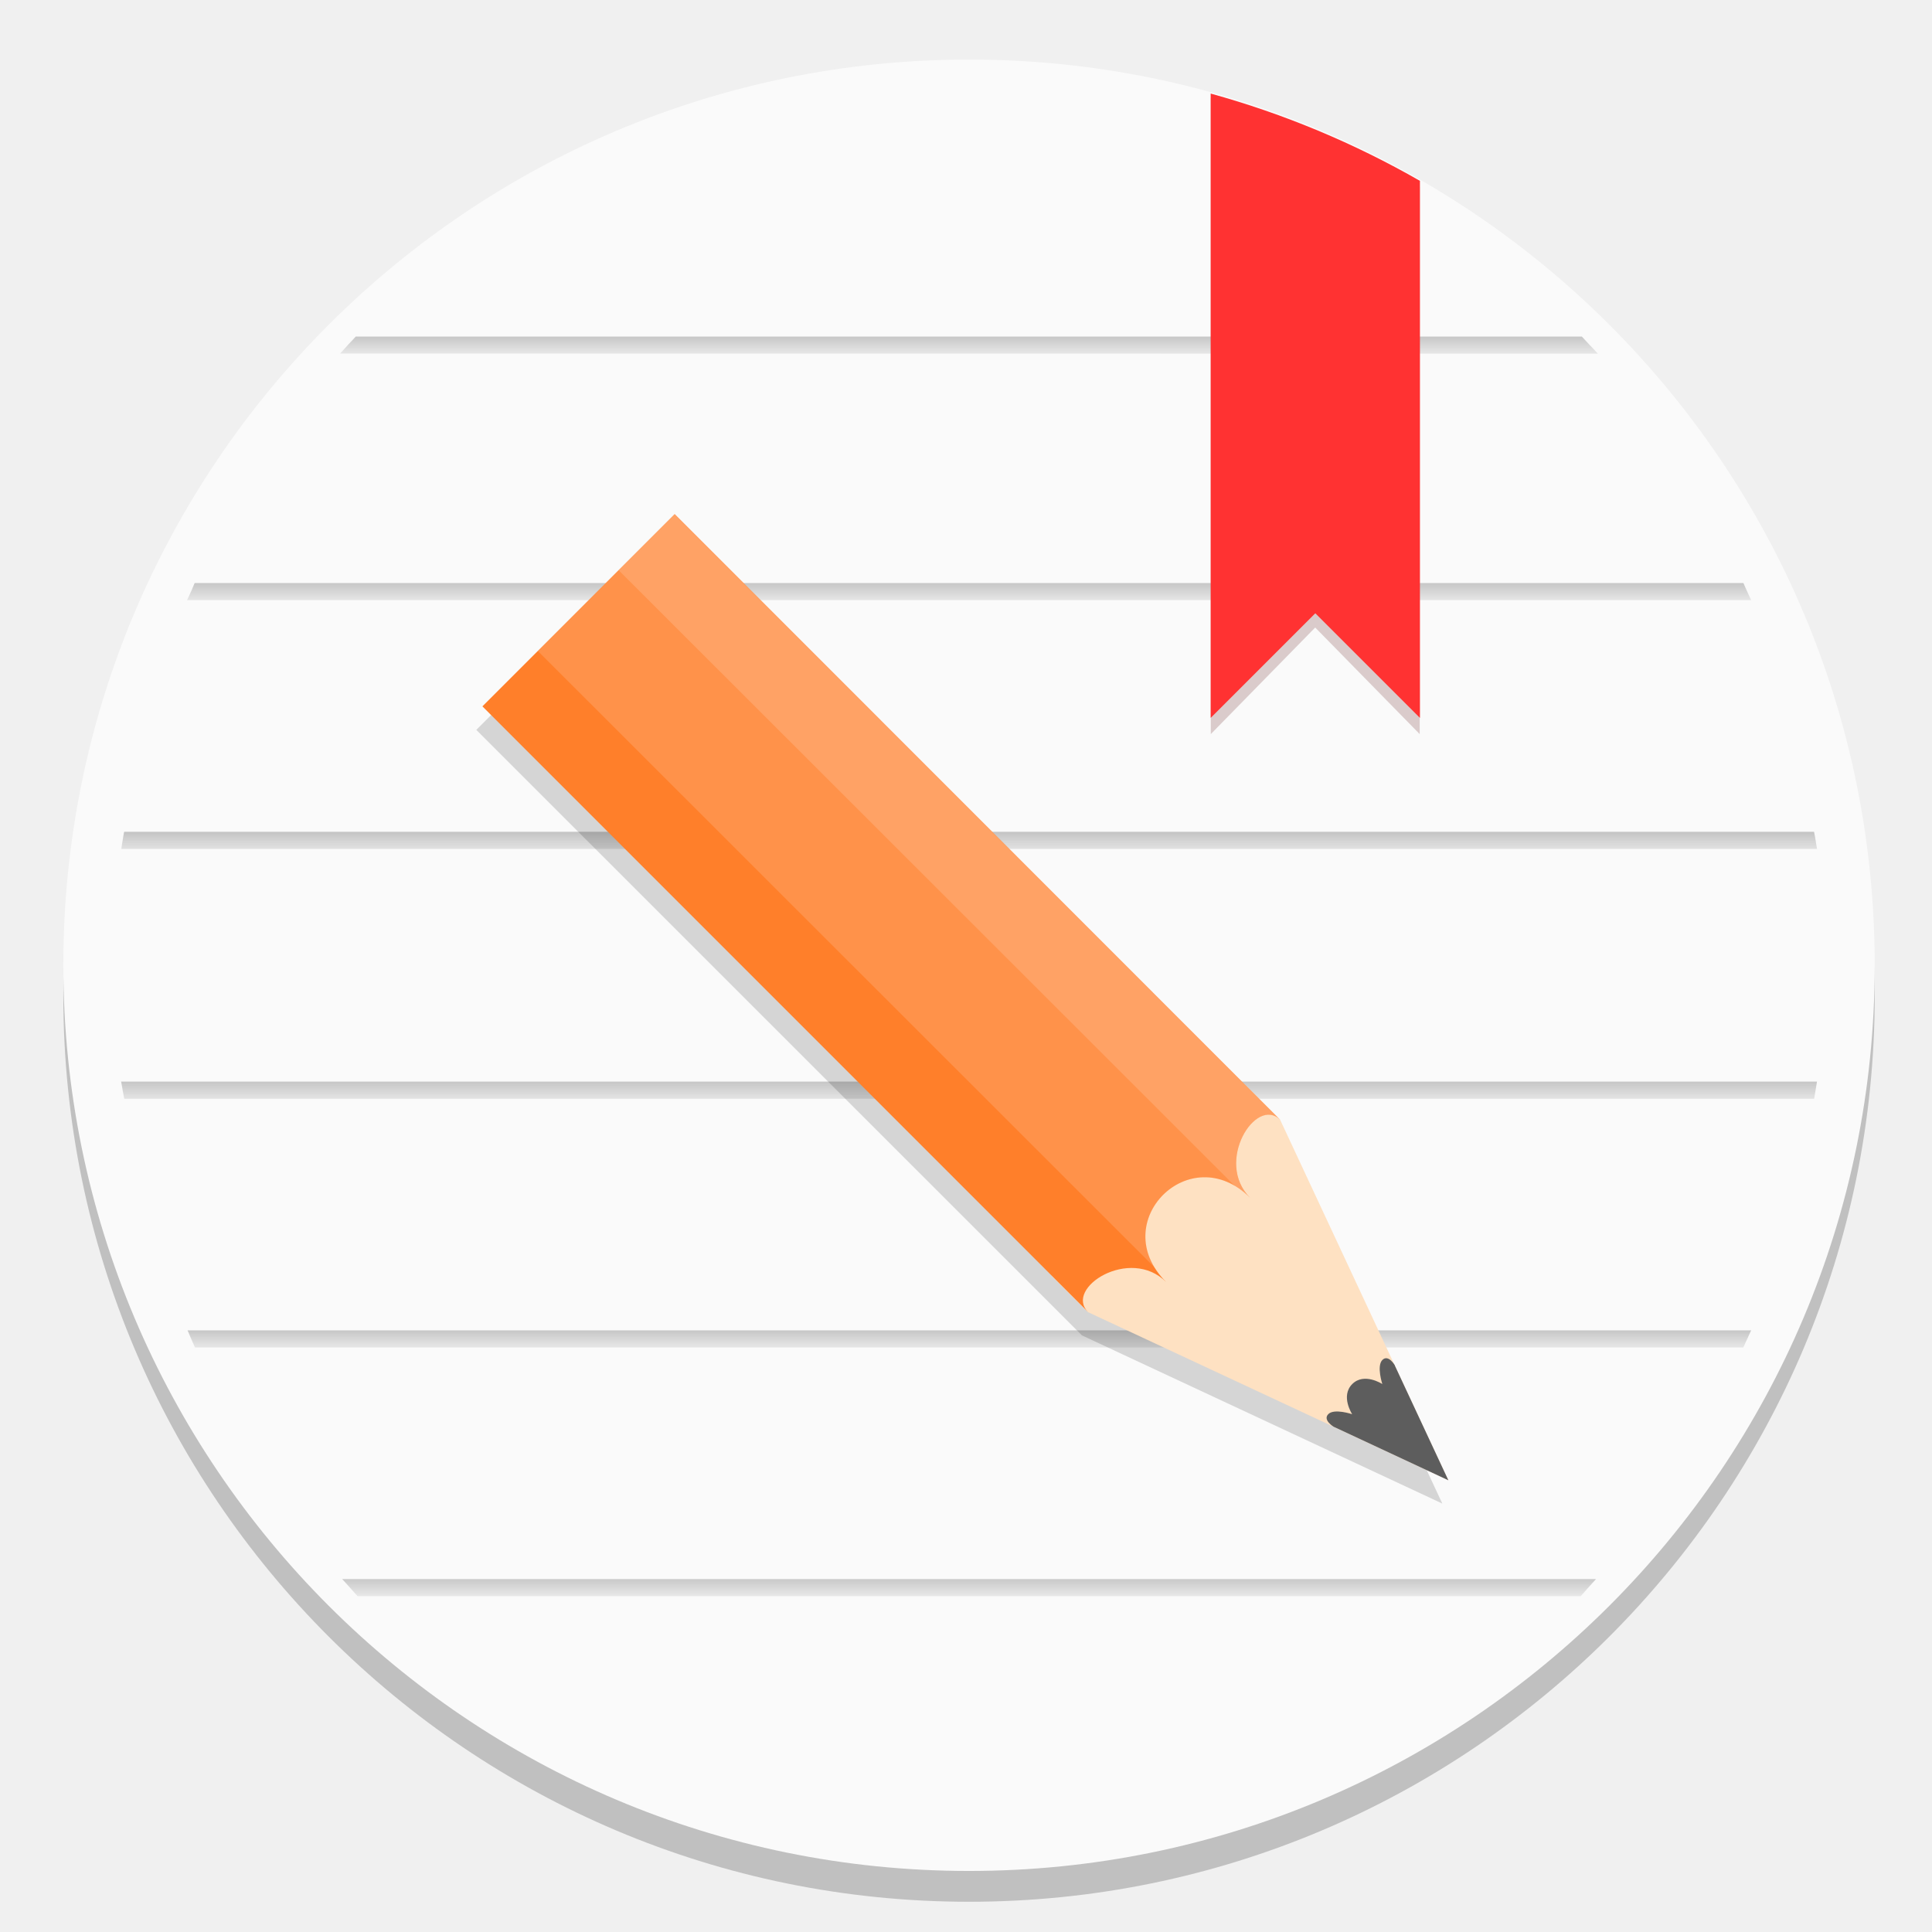
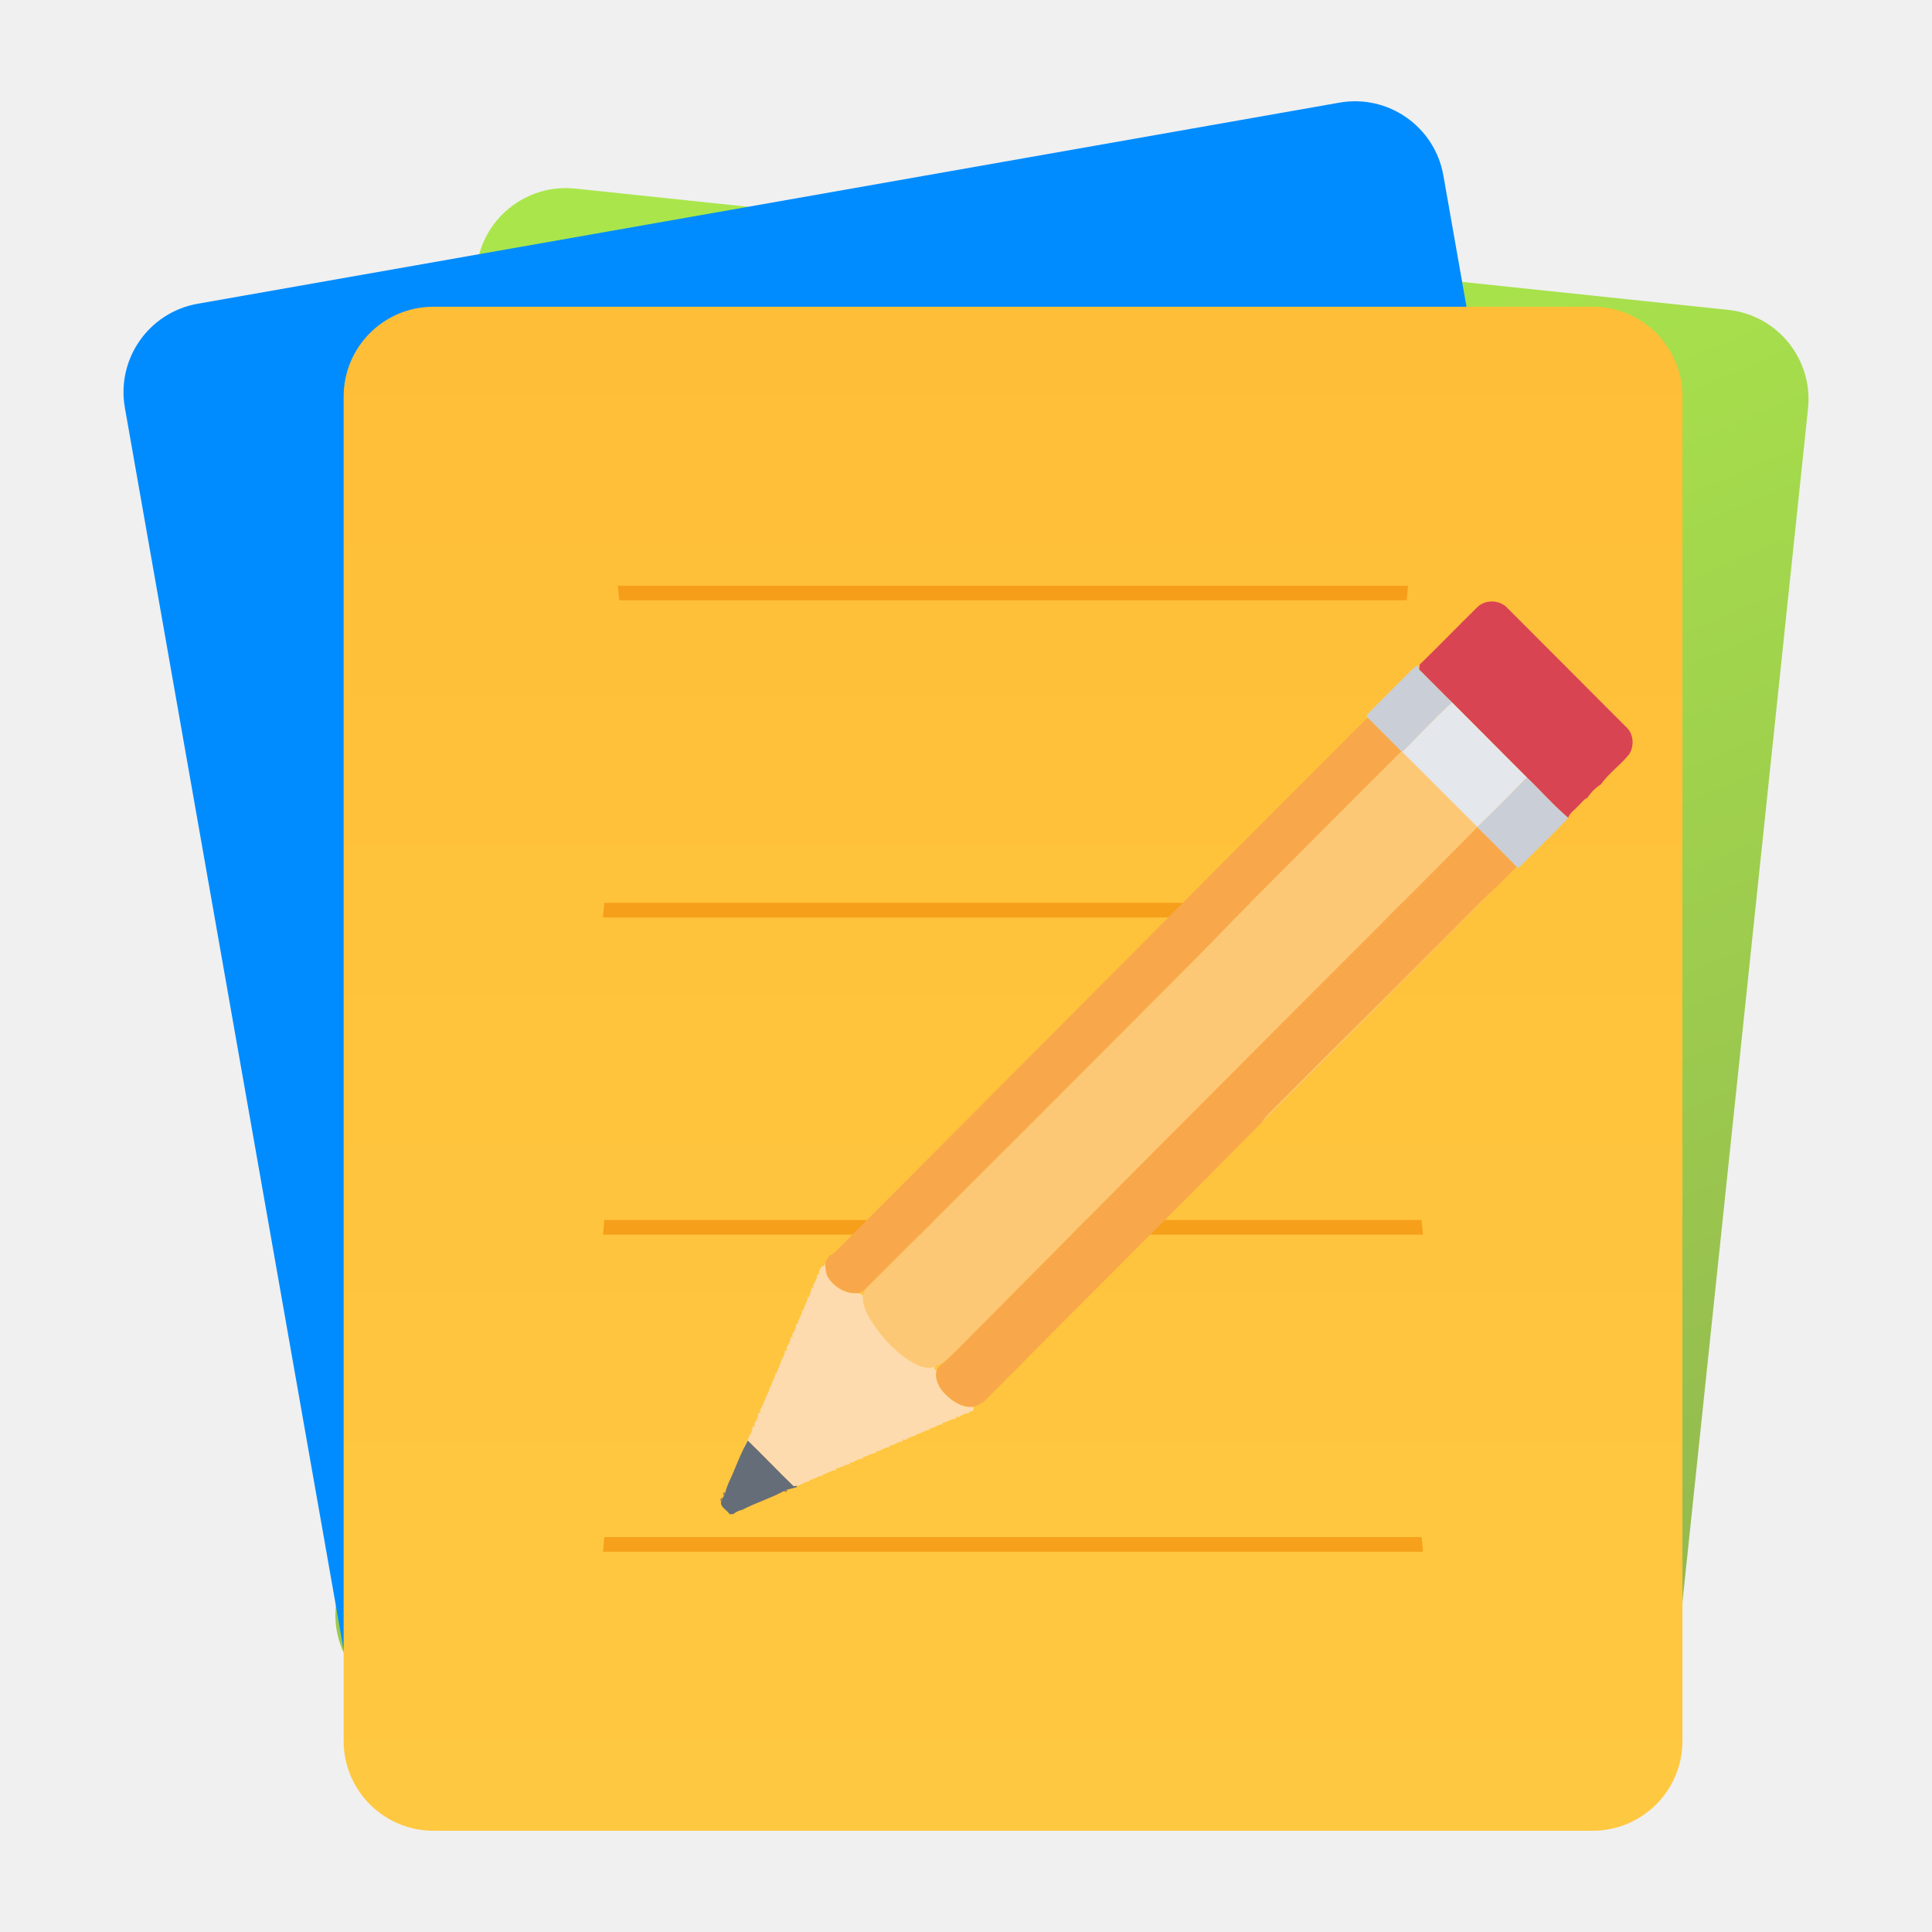
- <svg xmlns="http://www.w3.org/2000/svg" xmlns:xlink="http://www.w3.org/1999/xlink" width="64" height="64" version="1.1" viewBox="0 0 16.933 16.933">
+ <svg xmlns="http://www.w3.org/2000/svg" width="64" height="64" version="1.1" viewBox="0 0 16.933 16.933">
  <defs>
-     <linearGradient id="f" x1="10.798" x2="10.798" y1="282.88" y2="283.29" gradientTransform="matrix(1.0543 0 0 .55499 -3.3237 -154.08)" gradientUnits="userSpaceOnUse" xlink:href="#a" />
-     <linearGradient id="a">
-       <stop stop-color="#969696" offset="0" />
-       <stop stop-color="#e6e6e6" stop-opacity=".902" offset="1" />
+     <linearGradient id="linearGradient1197" x1="98.983" x2="105.37" y1="73.783" y2="85.196" gradientUnits="userSpaceOnUse">
+       <stop stop-color="#aae64b" offset="0" />
+       <stop stop-color="#91b450" offset="1" />
    </linearGradient>
-     <linearGradient id="g" x1="8.817" x2="8.817" y1="293.7" y2="294.12" gradientTransform="matrix(.94579 0 0 .555 .28524 -149.21)" gradientUnits="userSpaceOnUse" xlink:href="#a" />
-     <linearGradient id="e" x1="7.998" x2="7.998" y1="284.98" y2="285.41" gradientTransform="matrix(.94579 0 0 .555 .49316 -153.09)" gradientUnits="userSpaceOnUse" xlink:href="#a" />
-     <linearGradient id="d" x1="8.764" x2="8.764" y1="287.18" y2="287.64" gradientTransform="matrix(.94579 0 0 .555 .48658 -152.12)" gradientUnits="userSpaceOnUse" xlink:href="#a" />
-     <linearGradient id="c" x1="8.318" x2="8.318" y1="289.36" y2="289.81" gradientTransform="matrix(.94579 0 0 .555 .46856 -151.15)" gradientUnits="userSpaceOnUse" xlink:href="#a" />
-     <linearGradient id="b" x1="8.255" x2="8.255" y1="291.55" y2="291.96" gradientTransform="matrix(.94579 0 0 .55502 .57869 -150.19)" gradientUnits="userSpaceOnUse" xlink:href="#a" />
+     <linearGradient id="linearGradient1213" x1="67.49" x2="77.392" y1="103.59" y2="97.918" gradientTransform="translate(195.07,46.371)" gradientUnits="userSpaceOnUse">
+       <stop stop-color="#008cff" offset="0" />
+       <stop stop-color="#00c8ff" offset="1" />
+     </linearGradient>
+     <linearGradient id="linearGradient1221" x1="90.806" x2="90.806" y1="95.918" y2="83.477" gradientUnits="userSpaceOnUse">
+       <stop stop-color="#ffc841" offset="0" />
+       <stop stop-color="#ffbe37" offset="1" />
+     </linearGradient>
+     <style type="text/css" />
  </defs>
-   <circle cx="8.493" cy="8.73" r="7.938" opacity=".2" stroke-width=".14" />
-   <circle cx="8.493" cy="8.46" r="7.938" fill="#fafafa" style="paint-order:normal" />
-   <path d="m3.118 2.95c-0.042 0.044-0.079 0.084-0.137 0.149l11.024 9.8e-4c-0.059-0.061-0.086-0.092-0.141-0.15z" fill="url(#f)" opacity=".6" style="paint-order:normal" />
-   <path d="m2.999 13.84c0.049 0.052 0.081 0.091 0.135 0.15h10.72c0.05-0.056 0.075-0.086 0.134-0.15z" fill="url(#g)" opacity=".6" style="paint-order:normal" />
-   <path d="m1.706 5.11c-0.022 0.052-0.037 0.089-0.066 0.15h13.708c-0.024-0.05-0.046-0.101-0.068-0.15z" fill="url(#e)" opacity=".6" style="paint-order:normal" />
-   <path d="m1.088 7.29c-0.01 0.049-0.016 0.1-0.025 0.15h14.862c-0.009-0.05-0.015-0.101-0.026-0.15z" fill="url(#d)" opacity=".6" style="paint-order:normal" />
-   <path d="m1.062 9.48c0.009 0.05 0.017 0.1 0.027 0.15h14.811c0.009-0.054 0.017-0.097 0.025-0.15z" fill="url(#c)" opacity=".6" style="paint-order:normal" />
-   <path d="m1.644 11.66c0.022 0.053 0.04 0.093 0.065 0.15h13.57c0.023-0.051 0.037-0.08 0.069-0.15z" fill="url(#b)" opacity=".6" style="paint-order:normal" />
-   <path d="m10.612 0.86v5.574l0.915-0.934 0.916 0.934v-4.795a7.926 8.085 0 0 0-1.831-0.779z" fill="#500000" fill-opacity=".935" opacity=".2" style="paint-order:normal" />
-   <path d="m10.611 0.82v5.472l0.917-0.917 0.917 0.917v-4.707a7.938 7.938 0 0 0-1.834-0.765z" fill="#ff3232" style="paint-order:normal" />
  <circle cx="-330.35" cy="-328.38" r="0" fill="#5e4aa6" stroke-width=".265" />
-   <g transform="translate(-.058901 .27387)">
-     <path d="m5.918 4.437 5.308 5.308 1.004 2.152c3.1e-5 5.4e-5 1e-3 0.002 1e-3 0.002l0.469 1.005h-5.29e-4l-1.004-0.469-2.154-1.005-0.316-0.316-4.992-4.991 1.685-1.685z" opacity=".15" stroke-width=".078" />
-     <g stroke-width=".078">
-       <path d="m9.594 11.226 3.159 1.474-1.474-3.159-0.316-0.316-1.685 1.685z" fill="#fee1c2" />
-       <path d="m12.284 11.695 0.469 1.005-1.005-0.469s-0.099-0.059-0.047-0.111c0.052-0.052 0.209 0.001 0.209 0.001s-0.104-0.159 3.6e-4 -0.264 0.264-3.6e-4 0.264-3.6e-4 -0.052-0.158 2e-4 -0.211c0.053-0.053 0.11 0.048 0.11 0.048z" color="#000000" fill="#5d5d5d" />
-       <path d="m11.279 9.541c-0.211-0.211-0.579 0.369-0.263 0.684-0.526-0.526-1.264 0.211-0.737 0.737-0.316-0.316-0.895 0.053-0.684 0.263l-5.308-5.308 1.685-1.685z" fill="#ff7f2a" />
+   <g transform="translate(-.081402 -.10827)">
+     <circle cx="-330.35" cy="-328.38" r="0" fill="#5e4aa6" stroke-width=".265" />
+     <g transform="matrix(1.0519,0,0,1.0519,-86.375,-84.877)">
+       <rect transform="rotate(6.006)" x="94.376" y="72.81" width="11.155" height="12.698" ry=".748" fill="url(#linearGradient1197)" style="paint-order:stroke fill markers" />
+       <rect transform="rotate(-9.9896)" x="67.365" y="96.603" width="11.155" height="12.698" ry=".748" fill="url(#linearGradient1213)" style="paint-order:stroke fill markers" />
+       <rect x="85.054" y="83.348" width="11.155" height="12.698" ry=".748" fill="url(#linearGradient1221)" style="paint-order:stroke fill markers" />
+       <g transform="matrix(.75972 0 0 1.34 84.198 79.019)" fill="#f08705">
+         <path d="m3.986 6.937c-0.006 0.03-0.009 0.06-0.015 0.091h8.993c-0.005-0.03-0.009-0.061-0.016-0.091z" opacity=".6" stroke-width=".605" style="paint-order:normal" />
+         <path d="m4.133 4.965c0.005 0.03 0.01 0.061 0.016 0.091h8.637c0.005-0.033 0.01-0.059 0.015-0.091z" opacity=".6" stroke-width=".594" style="paint-order:normal" />
+         <path d="m3.986 8.909c-0.006 0.03-0.009 0.06-0.015 0.091h8.993c-0.005-0.03-0.009-0.061-0.016-0.091z" opacity=".6" stroke-width=".605" style="paint-order:normal" />
+         <path d="m3.986 10.881c-0.006 0.03-0.009 0.06-0.015 0.091h8.993c-0.005-0.03-0.009-0.061-0.016-0.091z" opacity=".6" stroke-width=".605" style="paint-order:normal" />
+       </g>
    </g>
-     <path d="m5.971 4.234-1.198 1.198 5.407 5.404c-0.312-0.507 0.35-1.096 0.836-0.61-0.316-0.316 0.052-0.895 0.263-0.684z" fill="#fff" opacity=".15" stroke-width=".078" />
-     <path transform="scale(.26458)" d="m22.568 16.002-1.852 1.852 20.436 20.422c0.163 0.1 0.326 0.217 0.482 0.373-1.194-1.194 0.198-3.382 0.994-2.586z" fill="#fff" opacity=".15" stroke-width=".293" />
+   </g>
+   <g transform="matrix(.0093122 0 0 .0093122 5.5792 4.5071)">
+     <path d="m790.86 87.871c7.577-8.06 22.017-7.524 29.183 0.822 37.582 37.511 74.986 75.218 112.53 112.77 6.022 6.362 6.308 17.192 1.662 24.394-8.131 10.169-19.265 17.924-26.735 28.486-5.004 3.074-9.329 7.559-12.527 12.474-3.932 1.787-6.308 5.665-9.454 8.471-3.02 3.378-7.327 5.951-8.739 10.49-13.761-11.848-25.823-25.537-38.905-38.136-23.572-23.411-46.84-47.143-70.411-70.572-10.401-10.133-20.462-20.605-30.827-30.756 0.107-1.215 0.304-3.628 0.411-4.825 18.157-17.639 35.742-35.885 53.809-53.613z" fill="#d94453" p-id="8343" />
+     <path d="m724.48 151.47c3.574-3.342 6.666-7.327 11.169-9.525 0.089 0.929 0.25 2.788 0.34 3.717l0.643 0.643c10.365 10.151 20.426 20.623 30.827 30.756-16.298 14.922-31.363 31.167-46.911 46.857l-0.733-0.697c-10.651-10.454-21.123-21.088-31.649-31.631-1.376-1.555-1.215-2.949 0.483-4.182 11.92-12.009 23.947-23.893 35.831-35.938zm66.837 142.91c15.798-15.315 31.328-30.881 46.554-46.75 13.081 12.599 25.144 26.288 38.905 38.136-14.958 16.262-31.185 31.328-46.625 47.143-0.786-0.572-2.359-1.716-3.163-2.305-11.777-12.17-23.715-24.215-35.867-36.028z" fill="#caced7" p-id="8344" />
+     <path d="m767.46 177.06c23.572 23.429 46.84 47.161 70.411 70.572-15.226 15.869-30.756 31.435-46.554 46.75-23.804-23.268-46.947-47.215-70.769-70.465 15.548-15.691 30.613-31.935 46.911-46.857z" fill="#e4e7ec" p-id="8345" />
+     <path d="m646.53 232.86c13.939-13.689 27.325-27.968 41.639-41.264 10.526 10.544 20.998 21.177 31.649 31.631-46.125 45.839-91.874 92.071-137.86 138.07-18.157 18.175-35.777 36.868-53.827 55.149-104.15 104.65-208.57 209.04-313.17 313.24-1.769 1.162-3.574 2.252-5.379 3.36-11.348 1.591-22.66-4.754-28.951-13.975-3.11-4.396-2.716-10.043-3.306-15.119 1.537-2.144 3.02-4.325 4.575-6.434 4.879-1.876 7.863-6.451 11.598-9.865 151.21-151.42 301.93-303.3 453.03-454.8zm144.59 61.726c12.152 11.813 24.09 23.858 35.867 36.028l1.197 1.287c-6.201 6.165-12.259 12.474-18.568 18.532-20.355 19.229-39.62 39.584-59.581 59.224-48.144 48.359-96.878 96.109-144.9 144.56-5.701 5.862-12.099 11.116-16.566 18.032-85.995 87.103-172.85 173.4-259.02 260.34-3.217 3.699-7.756 5.79-12.224 7.577-10.58 1.144-20.248-5.093-27.289-12.384-5.844-6.005-10.061-14.493-7.542-23 1.716-1.787 3.396-3.646 5.147-5.379 13.421-11.473 25.126-24.805 37.833-37.064 87.192-87.925 174.4-175.81 261.97-263.38 67.748-68.267 136.21-135.82 203.67-204.37z" fill="#f8a84b" p-id="8346" />
+     <path d="m719.82 223.22 0.733 0.697c23.822 23.25 46.965 47.197 70.769 70.465l-0.197 0.197c-67.462 68.553-135.93 136.1-203.67 204.37-87.567 87.567-174.78 175.46-261.97 263.38-12.706 12.259-24.412 25.591-37.833 37.064-2.591 0.393-4.897 1.608-7.023 3.074-11.062 3.235-21.588-4.164-30.13-10.311-13.189-10.026-23.875-23.214-32.257-37.422-3.217-5.915-5.808-12.492-5.111-19.336 0.572-1.948 1.251-3.807 1.841-5.719 104.6-104.2 209.02-208.59 313.17-313.24 18.05-18.282 35.67-36.975 53.827-55.149 45.982-46 91.731-92.231 137.86-138.07zm30.22 186.43c19.962-19.64 39.227-39.995 59.581-59.224-73.628 73.985-147.08 148.17-221.04 221.81 4.468-6.916 10.865-12.17 16.566-18.032 48.019-48.448 96.753-96.199 144.9-144.56z" fill="#fdc876" p-id="8347" />
+     <path d="m176.74 707.42c0.143-0.858 0.447-2.609 0.59-3.467 0.59 5.075 0.197 10.723 3.306 15.119 6.29 9.221 17.603 15.566 28.951 13.975 1.179 0.768 2.359 1.555 3.538 2.359-0.697 6.845 1.894 13.421 5.111 19.336 8.381 14.207 19.068 27.396 32.257 37.422 8.542 6.148 19.068 13.546 30.13 10.311-0.089 0.751-0.232 2.252-0.304 3.02 0.554-0.179 1.626-0.536 2.18-0.715-2.52 8.507 1.698 16.995 7.542 23 7.041 7.291 16.709 13.528 27.289 12.384 0.036 3.038-0.858 5.2-4.307 4.164l-0.054 1.68c-3.61-0.054-6.845 1.734-9.668 3.789-0.679-0.107-2.055-0.304-2.734-0.393l-0.071 1.948c-4.629-0.161-8.167 3.61-12.724 3.771l0.197 1.68c-4.646-0.572-7.899 3.842-12.456 3.717l-0.054 1.537c-4.593-0.232-7.899 3.735-12.384 3.86l-0.143 1.501c-3.646 0-6.862 1.912-9.793 3.86l-2.359-0.679-0.429 2.216c-4.521-0.25-7.845 3.735-12.295 3.824l-0.161 1.519c-4.539-0.232-7.881 3.699-12.349 3.878l-0.179 1.501c-4.486-0.143-7.863 3.538-12.259 3.896l-0.268 1.483c-4.521-0.268-7.845 3.592-12.259 3.914l-0.25 1.394c-4.45 0.161-8.024 3.378-12.42 3.86l-0.054 1.555c-4.486-0.071-7.935 3.431-12.313 3.985l-0.232 1.34c-4.414 0.036-7.863 3.396-12.188 3.86-0.089 0.375-0.286 1.144-0.375 1.519-3.378-0.018-6.29 1.823-9.114 3.431l-3.217 0.643-2.591 0.429c-14.6-14.082-28.54-28.861-43.14-42.962-1.251 2.413-2.52 4.843-3.771 7.256 0.751-4.128 4.235-7.095 4.861-11.205 1.912-2.824 3.485-6.005 3.378-9.489l2.055 0.018-0.429-2.788c2.377-2.699 3.628-6.219 3.789-9.758l2.037-0.036c-0.125-0.697-0.357-2.073-0.483-2.77 2.627-3.753 4.128-8.185 5.719-12.438 1.787-2.984 3.342-6.201 3.449-9.722l1.43-0.125c0.214-4.45 4.092-7.81 3.914-12.331l1.322-0.34c0.822-4.11 3.413-7.595 4.235-11.705 1.876-2.841 3.431-6.04 3.36-9.525l2.109 0.036-0.572-2.824c2.27-2.716 3.771-6.13 3.842-9.686l1.984-0.018-0.429-2.841c2.359-2.645 3.663-6.13 3.824-9.632l1.537-0.071c0.036-4.503 4.003-7.845 3.824-12.402l1.376-0.214c0.465-4.378 3.95-7.827 3.967-12.277l1.233-0.179c0.894-2.931 2.323-5.754 2.323-8.882l2.216 0.197c-0.125-0.733-0.393-2.198-0.518-2.913 1.984-2.895 3.789-6.13 3.681-9.74l2.037-0.054c-0.125-0.697-0.357-2.109-0.483-2.806 1.716-1.894 1.876-5.415 5.236-5.2z" fill="#fddbae" p-id="8348" />
+     <path d="m104.69 871.88c14.6 14.1 28.54 28.879 43.14 42.962l2.591-0.429 0.5 1.179c-2.949 0.768-5.844 1.769-8.864 2.288-0.858 0.375-2.591 1.144-3.467 1.537-12.51 6.737-26.27 10.883-38.851 17.478-3.163 0.733-6.183 2.019-8.703 4.11-0.876 0.036-2.627 0.107-3.485 0.161-2.466-4.253-9.007-6.326-7.988-11.991 0.393-0.858 1.162-2.555 1.555-3.413l1.054-1.948c0.375-0.876 1.126-2.609 1.519-3.485 0.518-2.716 1.644-5.254 2.555-7.81 5.29-10.955 9.293-22.464 14.672-33.383 1.251-2.413 2.52-4.843 3.771-7.256z" fill="#656d78" p-id="8349" />
+     <path d="m138.59 919.42c0.876-0.393 2.609-1.162 3.467-1.537l-0.25 1.608-1.787 0.786zm-56.508 1.215 1.608-0.304c-0.393 0.876-1.144 2.609-1.519 3.485l-0.876-1.394zm-2.555 5.379 1.591-0.25c-0.393 0.858-1.162 2.555-1.555 3.413l-0.822-1.43z" fill="#9c835a" p-id="8350" />
  </g>
</svg>
